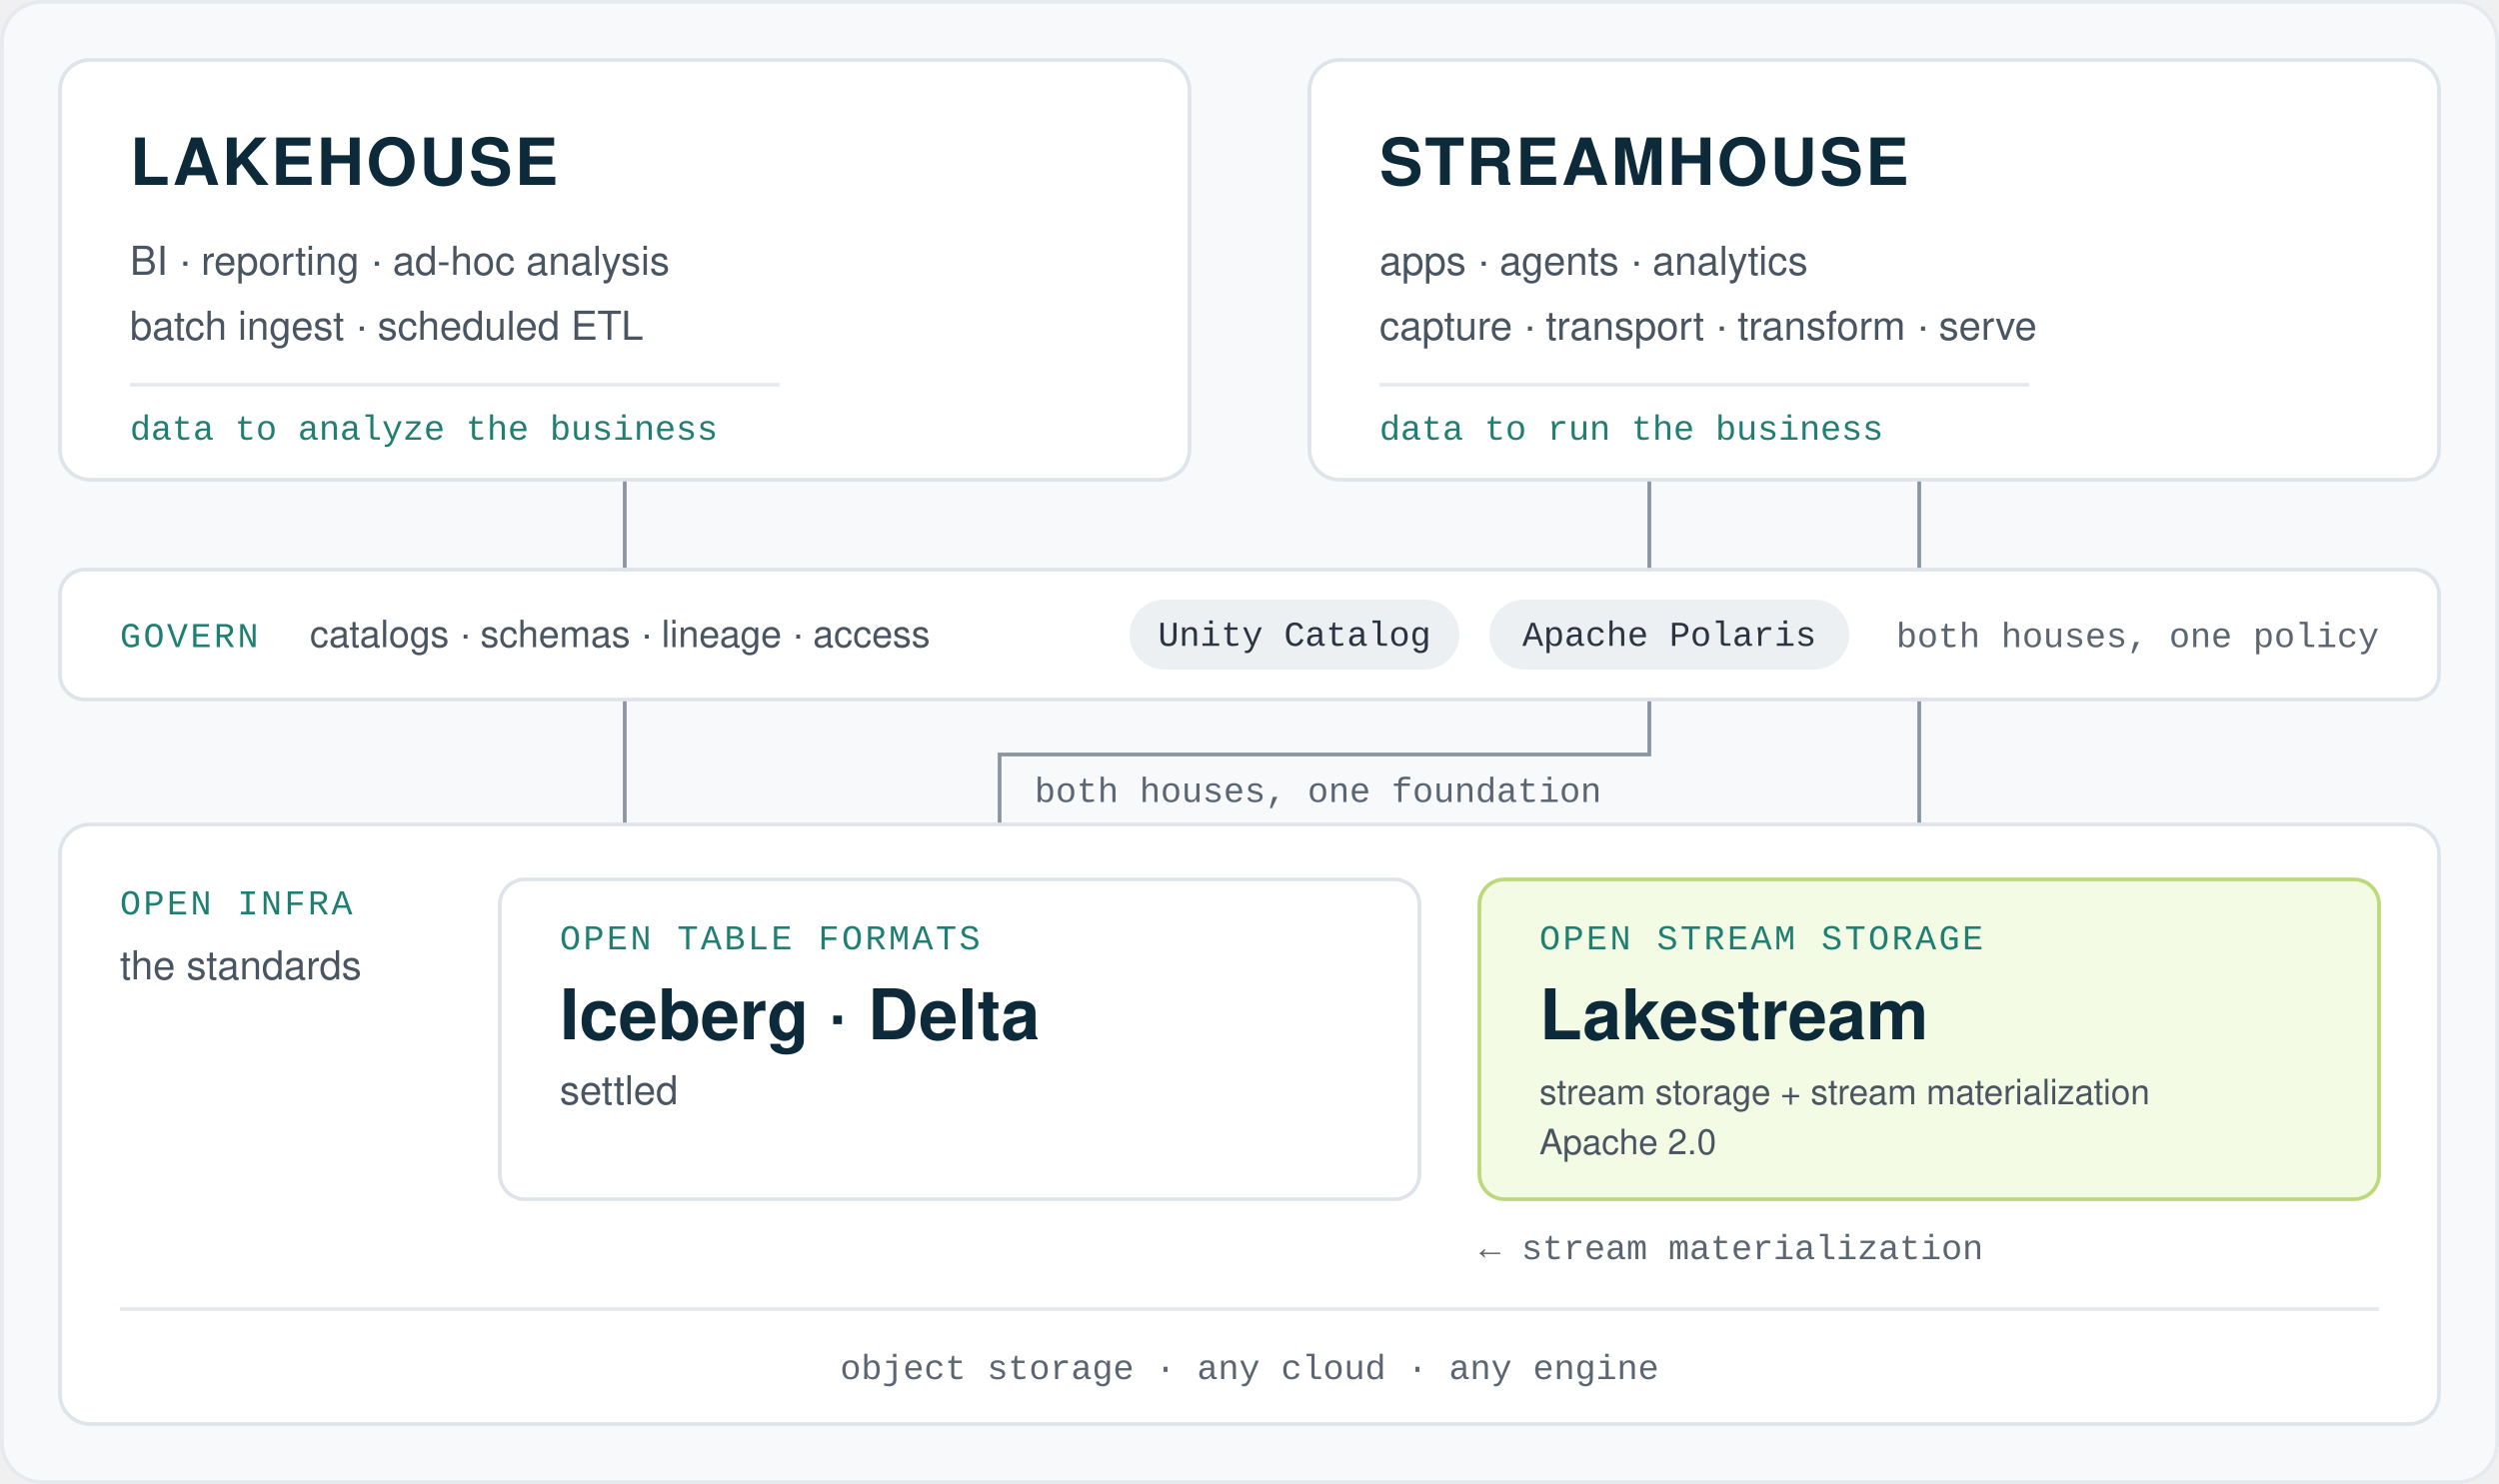
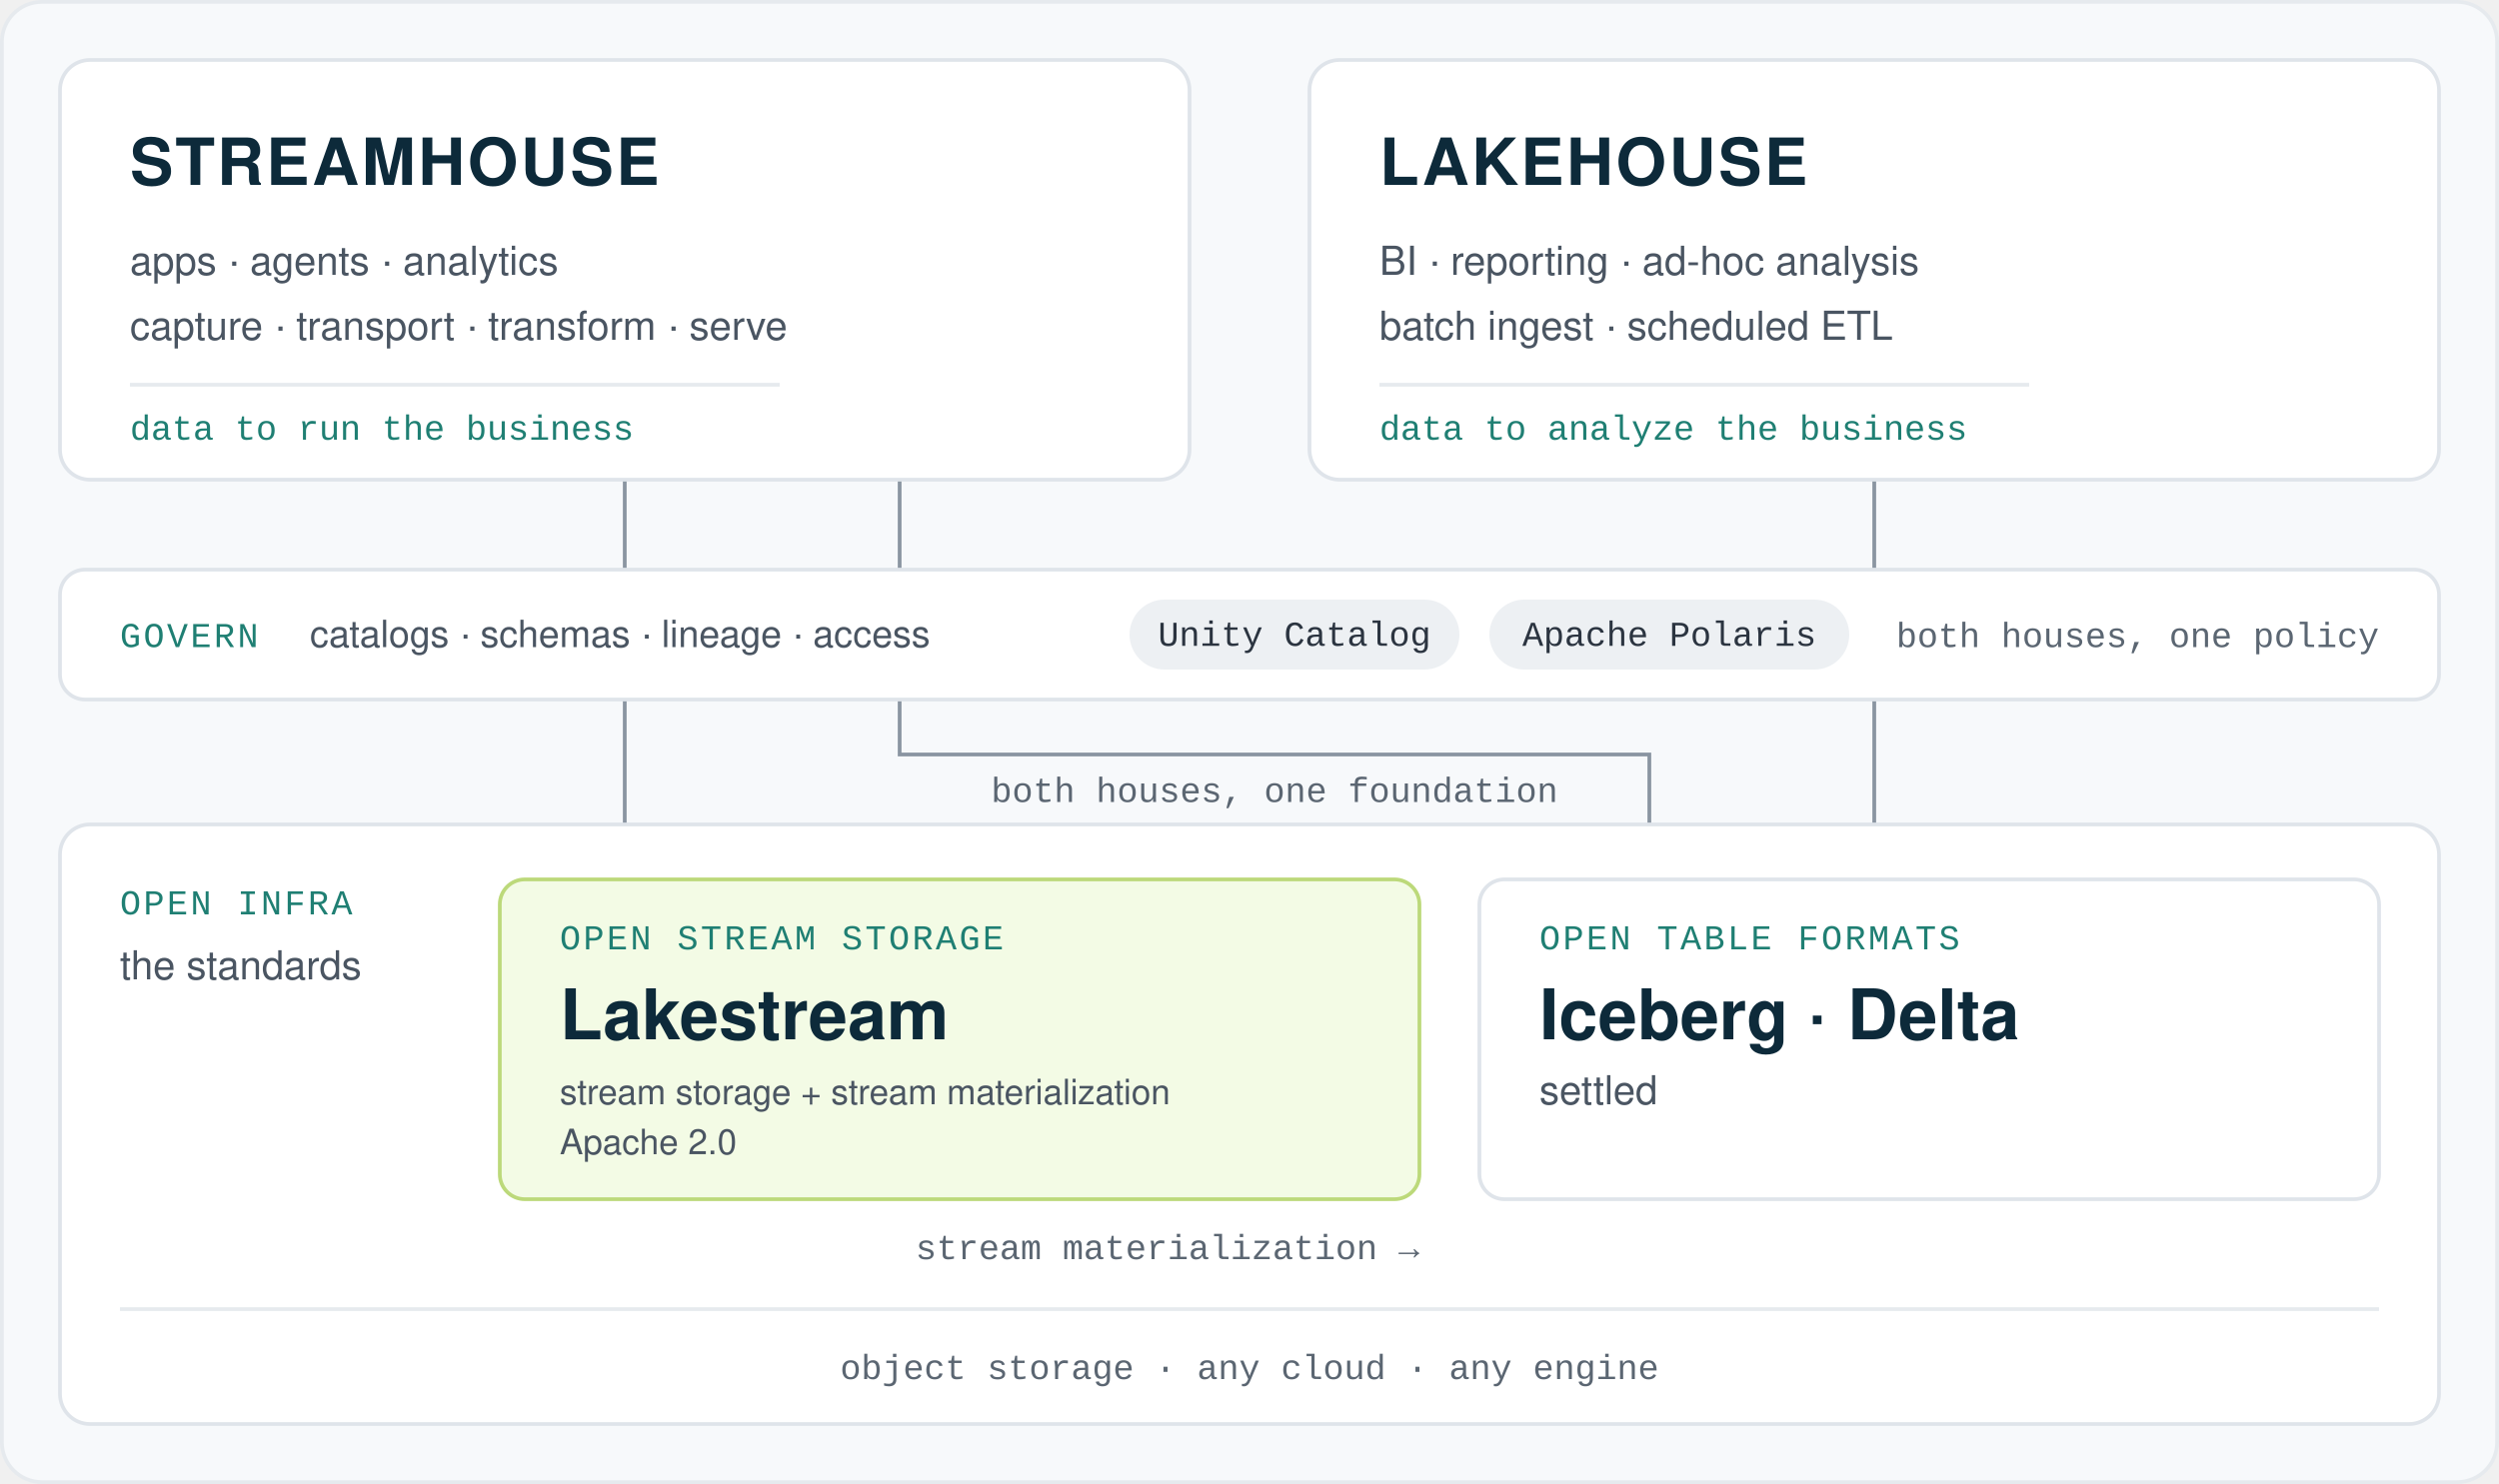
<svg xmlns="http://www.w3.org/2000/svg" width="1000" height="594" viewBox="0 0 1000 594" role="img" aria-labelledby="title desc">
  <style>
    .sans { font-family: -apple-system, BlinkMacSystemFont, "Segoe UI", "Helvetica Neue", Helvetica, Arial, sans-serif; }
    .mono { font-family: ui-monospace, SFMono-Regular, "SF Mono", Menlo, Consolas, "Liberation Mono", monospace; }
    .card { fill: #ffffff; stroke: #dfe4ea; stroke-width: 1.5; }
    .stream { fill: #f3fbe5; stroke: #bcd97a; stroke-width: 1.5; }
    .chip { fill: #edf0f3; }
    .wire { fill: none; stroke: #8a95a1; stroke-width: 1.5; }
    .rule { fill: none; stroke: #e6eaee; stroke-width: 1.5; }
    .house { font-size: 26px; font-weight: 700; letter-spacing: 1px; fill: #0d2a3a; }
    .big { font-size: 28px; font-weight: 600; fill: #0d2a3a; }
    .body { font-size: 16px; fill: #4a5562; }
    .body15 { font-size: 15px; fill: #4a5562; }
    .body14 { font-size: 14px; fill: #4a5562; }
    .tag { font-size: 14px; fill: #1f7f73; }
    .kicker { font-size: 14px; letter-spacing: 1px; fill: #1f7f73; }
    .note { font-size: 14px; fill: #5b6672; }
    .chiptext { font-size: 14px; fill: #2b3440; }
  </style>
  <rect x="0.75" y="0.75" width="998.5" height="592.5" rx="16" fill="#f7f9fb" stroke="#e6eaee" stroke-width="1.5" />
  <path class="wire" d="M250 192V330" />
-   <path class="wire" d="M768 192V330" />
-   <path class="wire" d="M660 192V302H400V330" />
-   <text class="mono note" x="414" y="321">both houses, one foundation</text>
+   <path class="wire" d="M750 192V330" />
+   <path class="wire" d="M360 192V302H660V330" />
+   <text class="mono note" x="510" y="321" text-anchor="middle">both houses, one foundation</text>
  <rect class="card" x="24" y="24" width="452" height="168" rx="12" />
-   <text class="sans house" x="52" y="74">LAKEHOUSE</text>
-   <text class="sans body" x="52" y="110">BI · reporting · ad-hoc analysis</text>
-   <text class="sans body" x="52" y="136">batch ingest · scheduled ETL</text>
+   <text class="sans house" x="52" y="74">STREAMHOUSE</text>
+   <text class="sans body" x="52" y="110">apps · agents · analytics</text>
+   <text class="sans body" x="52" y="136">capture · transport · transform · serve</text>
  <path class="rule" d="M52 154H312" />
-   <text class="mono tag" x="52" y="176">data to analyze the business</text>
+   <text class="mono tag" x="52" y="176">data to run the business</text>
  <rect class="card" x="524" y="24" width="452" height="168" rx="12" />
-   <text class="sans house" x="552" y="74">STREAMHOUSE</text>
-   <text class="sans body" x="552" y="110">apps · agents · analytics</text>
-   <text class="sans body" x="552" y="136">capture · transport · transform · serve</text>
+   <text class="sans house" x="552" y="74">LAKEHOUSE</text>
+   <text class="sans body" x="552" y="110">BI · reporting · ad-hoc analysis</text>
+   <text class="sans body" x="552" y="136">batch ingest · scheduled ETL</text>
  <path class="rule" d="M552 154H812" />
-   <text class="mono tag" x="552" y="176">data to run the business</text>
+   <text class="mono tag" x="552" y="176">data to analyze the business</text>
  <rect class="card" x="24" y="228" width="952" height="52" rx="10" />
  <text class="mono kicker" x="48" y="259">GOVERN</text>
  <text class="sans body15" x="124" y="259">catalogs · schemas · lineage · access</text>
  <rect class="chip" x="452" y="240" width="132" height="28" rx="14" />
  <text class="mono chiptext" x="518" y="258.5" text-anchor="middle">Unity Catalog</text>
  <rect class="chip" x="596" y="240" width="144" height="28" rx="14" />
  <text class="mono chiptext" x="668" y="258.5" text-anchor="middle">Apache Polaris</text>
  <text class="mono note" x="952" y="259" text-anchor="end">both houses, one policy</text>
  <rect class="card" x="24" y="330" width="952" height="240" rx="12" />
  <text class="mono kicker" x="48" y="366">OPEN INFRA</text>
  <text class="sans body" x="48" y="392">the standards</text>
-   <rect class="card" x="200" y="352" width="368" height="128" rx="10" />
-   <text class="mono kicker" x="224" y="380">OPEN TABLE FORMATS</text>
-   <text class="sans big" x="224" y="416">Iceberg · Delta</text>
-   <text class="sans body" x="224" y="442">settled</text>
-   <rect class="stream" x="592" y="352" width="360" height="128" rx="10" />
-   <text class="mono kicker" x="616" y="380">OPEN STREAM STORAGE</text>
-   <text class="sans big" x="616" y="416">Lakestream</text>
-   <text class="sans body14" x="616" y="442">stream storage + stream materialization</text>
-   <text class="sans body14" x="616" y="462">Apache 2.0</text>
-   <text class="mono note" x="592" y="504">← stream materialization</text>
+   <rect class="stream" x="200" y="352" width="368" height="128" rx="10" />
+   <text class="mono kicker" x="224" y="380">OPEN STREAM STORAGE</text>
+   <text class="sans big" x="224" y="416">Lakestream</text>
+   <text class="sans body14" x="224" y="442">stream storage + stream materialization</text>
+   <text class="sans body14" x="224" y="462">Apache 2.0</text>
+   <rect class="card" x="592" y="352" width="360" height="128" rx="10" />
+   <text class="mono kicker" x="616" y="380">OPEN TABLE FORMATS</text>
+   <text class="sans big" x="616" y="416">Iceberg · Delta</text>
+   <text class="sans body" x="616" y="442">settled</text>
+   <text class="mono note" x="568" y="504" text-anchor="end">stream materialization →</text>
  <path class="rule" d="M48 524H952" />
  <text class="mono note" x="500" y="552" text-anchor="middle">object storage · any cloud · any engine</text>
</svg>
